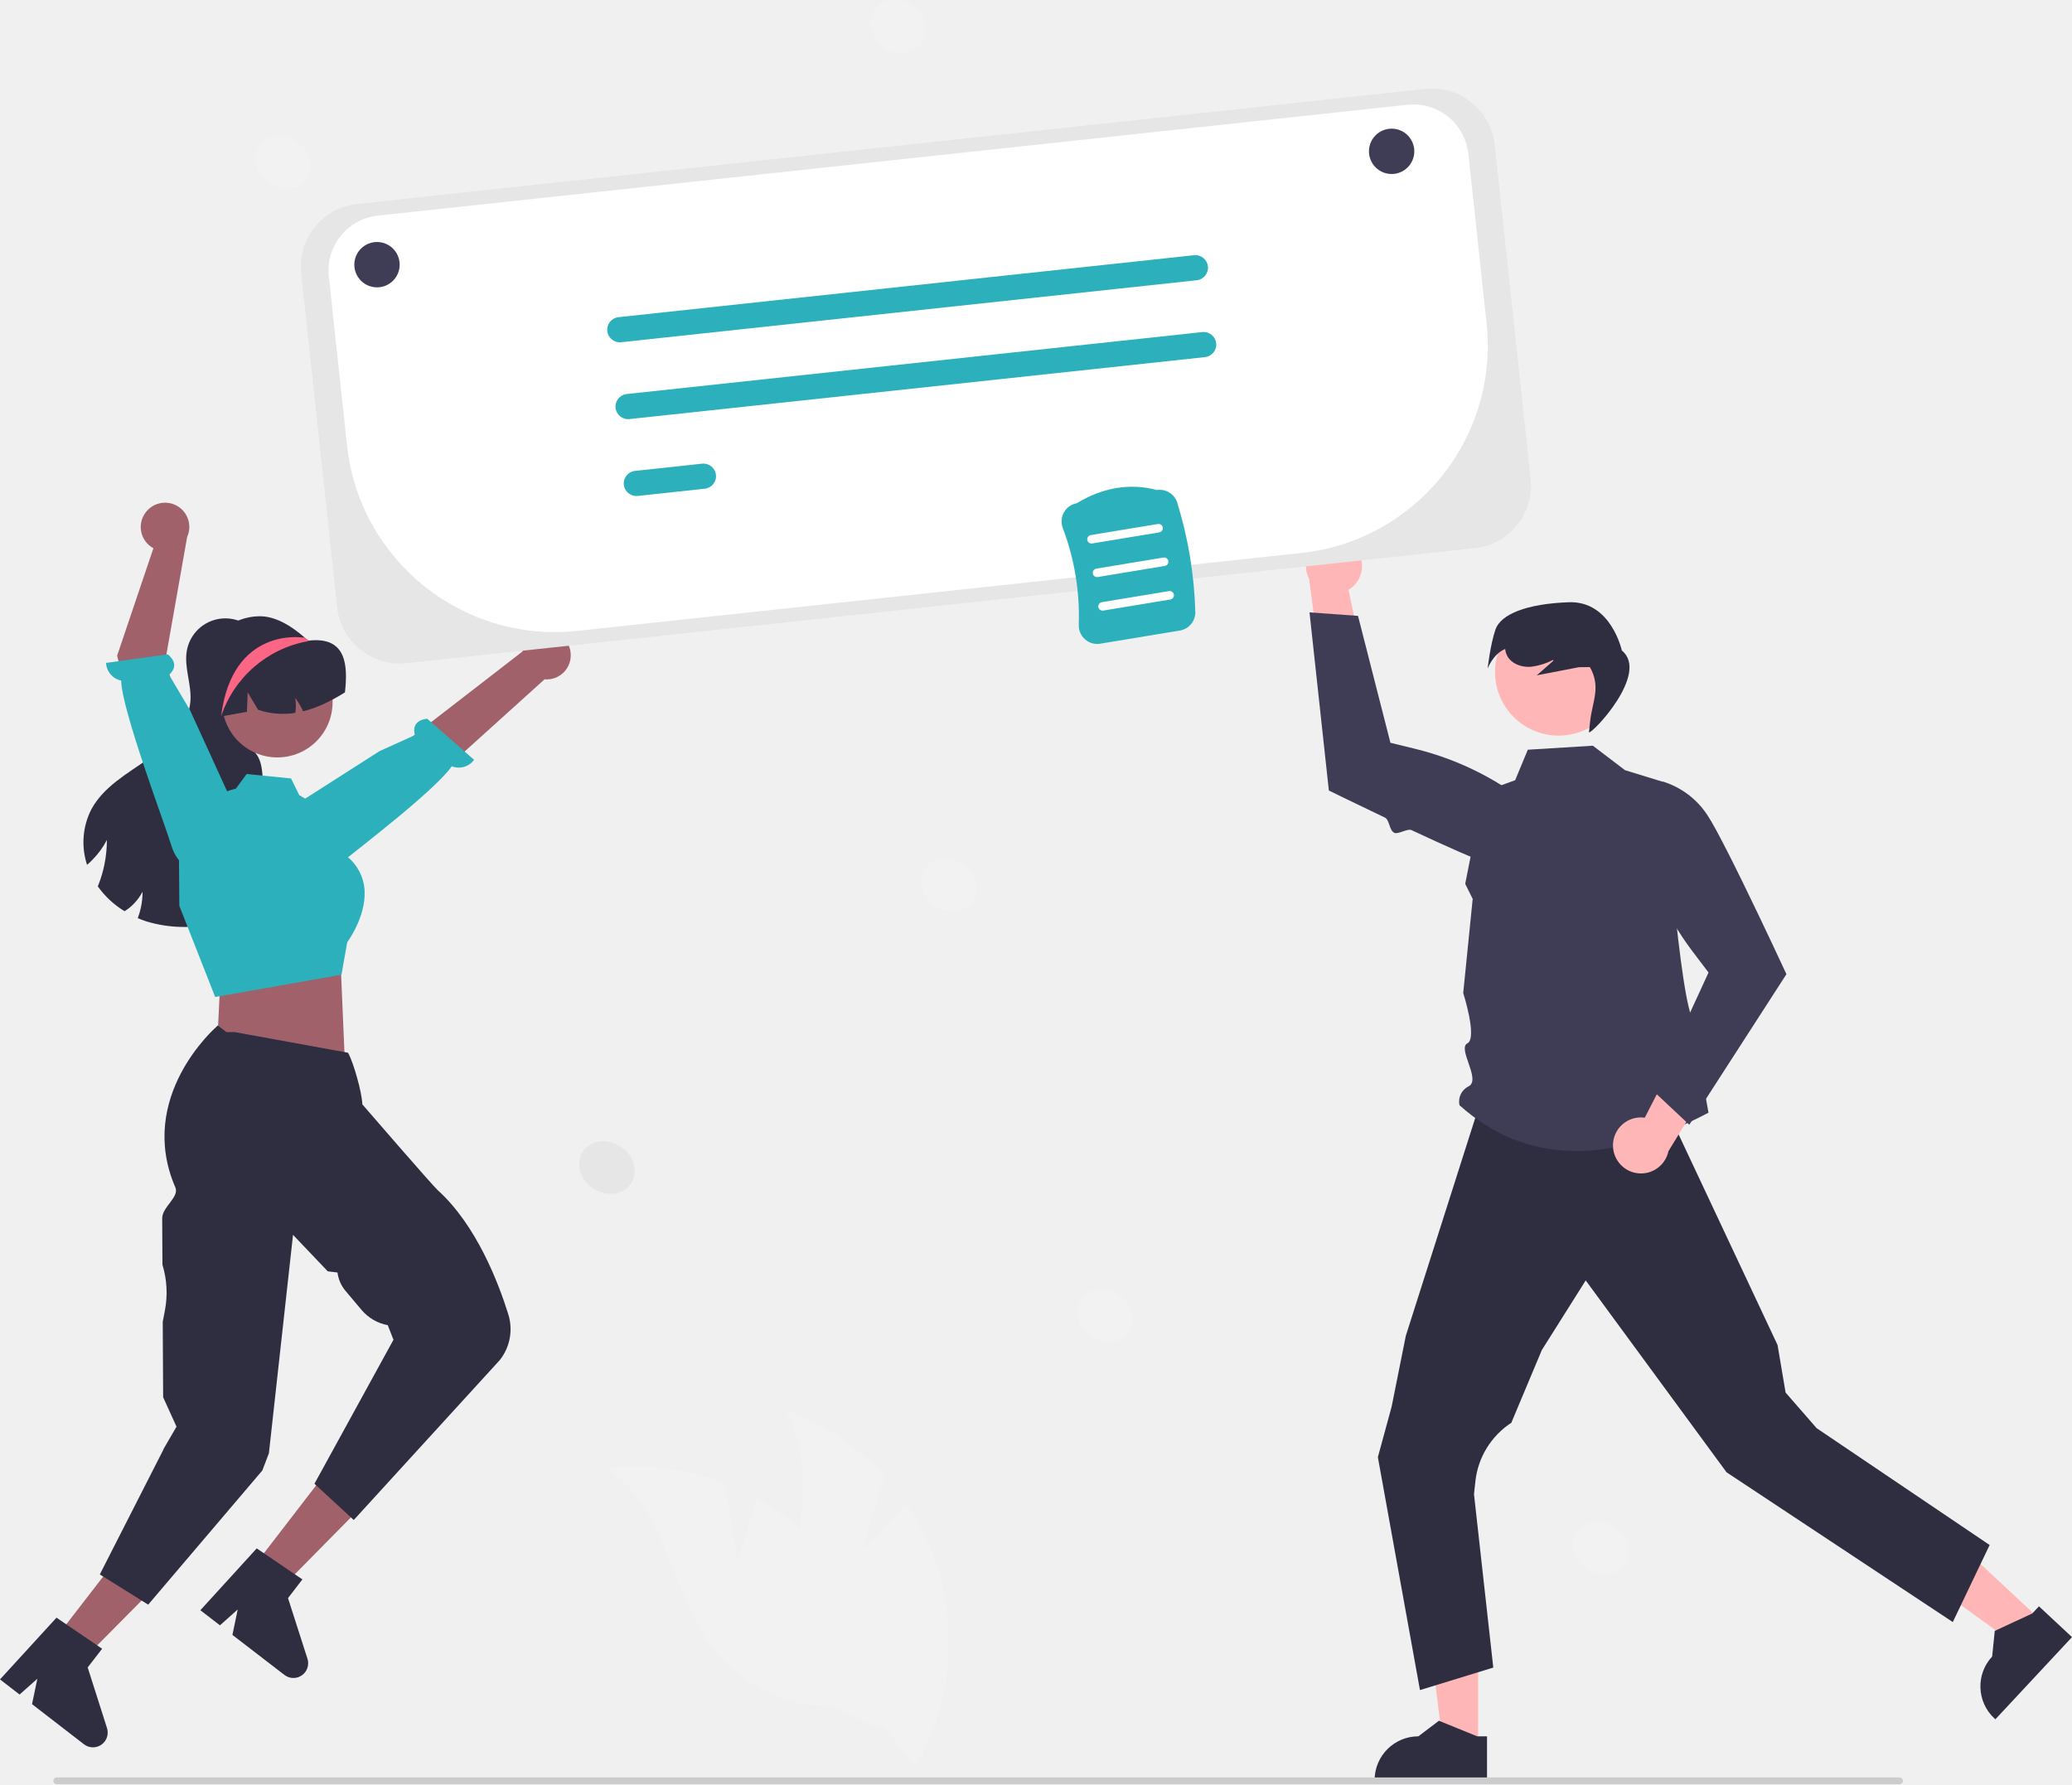
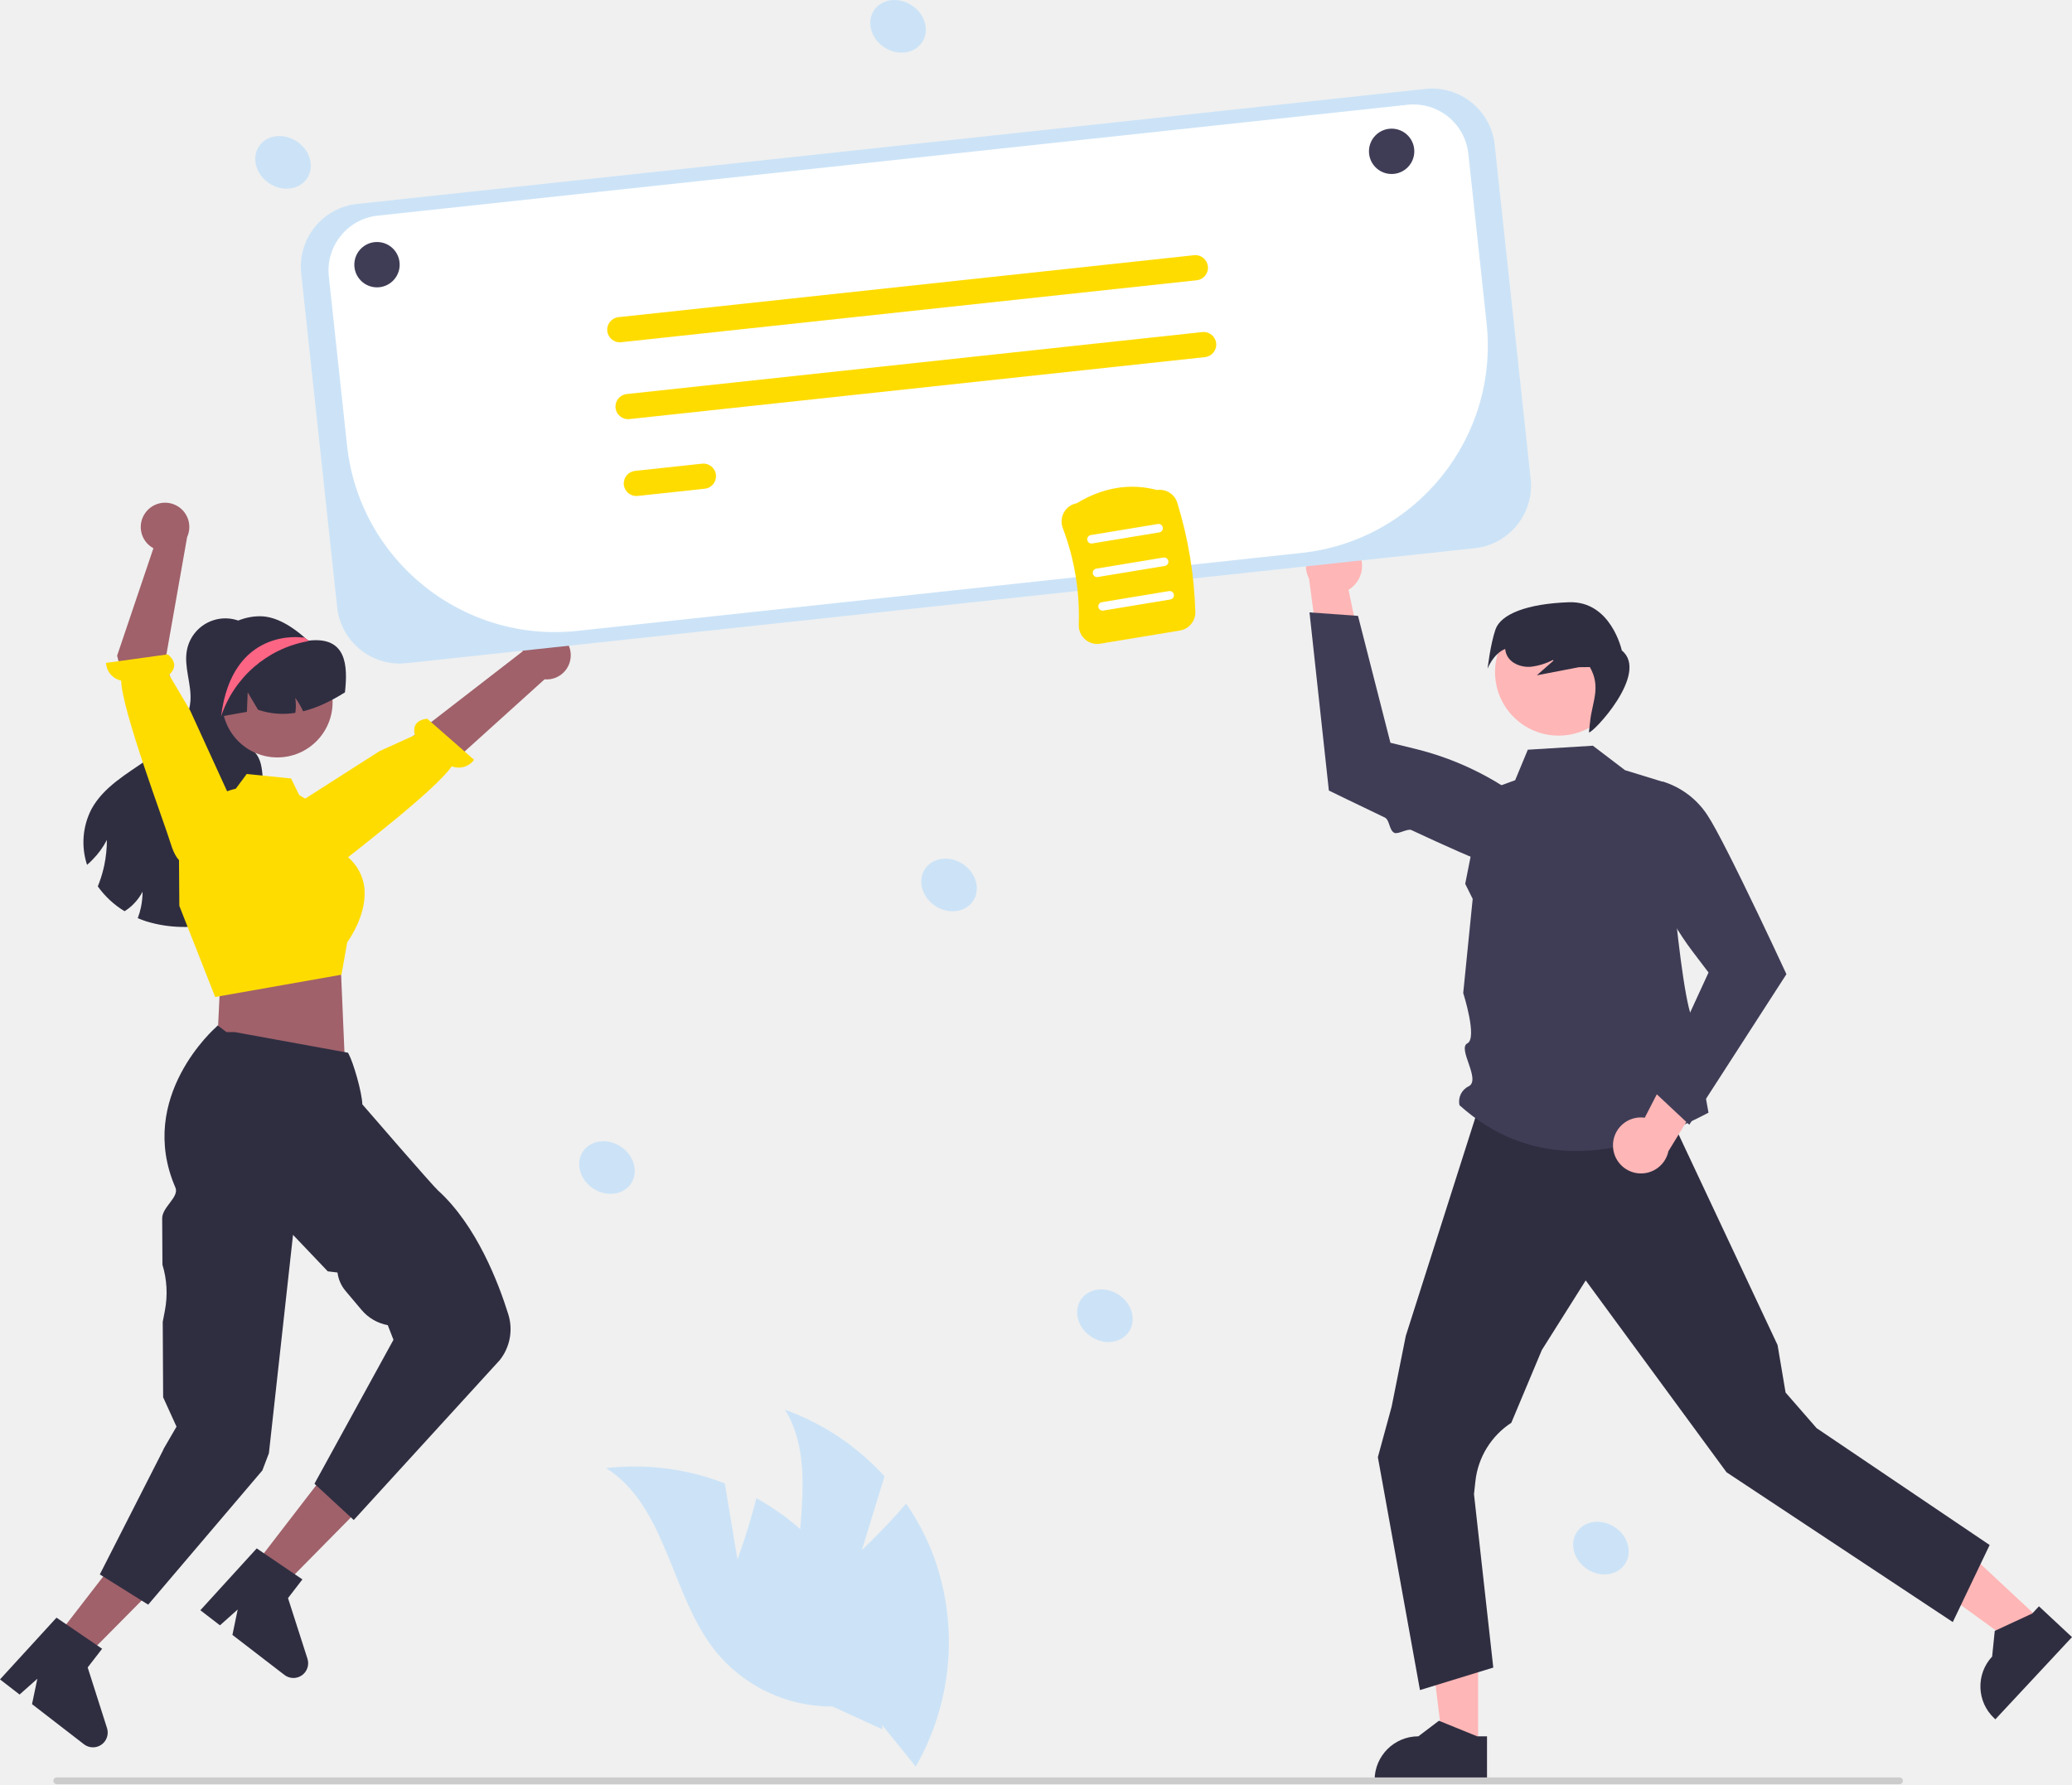
<svg xmlns="http://www.w3.org/2000/svg" id="currentIllo" data-name="Layer 1" width="731.077" height="629.614" viewBox="0 0 731.077 629.614" class="injected-svg DownloadModal__ImageFile-sc-p17csy-5 iIfSkb grid_media">
-   <path d="M538.567,682.174l7.985-26.005A87.77,87.77,0,0,0,511.468,632.663c13.124,21.743.407,50.108,5.706,74.946a52.794,52.794,0,0,0,28.277,35.978l12.117,15.014a88.466,88.466,0,0,0,6.502-73.787,85.453,85.453,0,0,0-9.894-19.018C546.976,674.261,538.567,682.174,538.567,682.174Z" transform="translate(-234.4615 -135.193)" fill="#f2f2f2" />
-   <path d="M494.662,685.496,490.211,658.66a87.77,87.77,0,0,0-41.885-5.392c21.444,13.608,22.711,44.667,38.532,64.535A52.794,52.794,0,0,0,528.213,737.394l17.541,8.034a88.466,88.466,0,0,0-27.088-68.942,85.453,85.453,0,0,0-17.337-12.609C498.659,674.664,494.662,685.496,494.662,685.496Z" transform="translate(-234.4615 -135.193)" fill="#f2f2f2" />
+   <path d="M538.567,682.174l7.985-26.005A87.77,87.77,0,0,0,511.468,632.663c13.124,21.743.407,50.108,5.706,74.946a52.794,52.794,0,0,0,28.277,35.978l12.117,15.014a88.466,88.466,0,0,0,6.502-73.787,85.453,85.453,0,0,0-9.894-19.018C546.976,674.261,538.567,682.174,538.567,682.174Z" transform="translate(-234.4615 -135.193)" fill="#cce3f7" />
+   <path d="M494.662,685.496,490.211,658.66a87.77,87.77,0,0,0-41.885-5.392c21.444,13.608,22.711,44.667,38.532,64.535A52.794,52.794,0,0,0,528.213,737.394l17.541,8.034a88.466,88.466,0,0,0-27.088-68.942,85.453,85.453,0,0,0-17.337-12.609C498.659,674.664,494.662,685.496,494.662,685.496Z" transform="translate(-234.4615 -135.193)" fill="#cce3f7" />
  <polygon points="521.537 616.734 509.237 616.733 503.386 569.293 521.539 569.294 521.537 616.734" fill="#ffb6b6" />
  <path d="M759.135,763.849l-39.658-.001v-.502a15.437,15.437,0,0,1,15.436-15.436h.001l7.244-5.496,13.516,5.497,3.462 0Z" transform="translate(-234.4615 -135.193)" fill="#2f2e41" />
  <polygon points="720.217 571.872 711.831 580.869 673.137 552.804 685.514 539.526 720.217 571.872" fill="#ffb6b6" />
  <path d="M965.538,712.899l-27.04,29.01-.367-.342a15.437,15.437,0,0,1-.768-21.816l.001-.001.919-9.046,13.236-6.14,2.36-2.532Z" transform="translate(-234.4615 -135.193)" fill="#2f2e41" />
  <path d="M936.479,680.403l-13,27.189L843.65,654.738l-11.613-15.823-38.079-51.882-15.479,24.561-10.771,25.675,0,0a28.302,28.302,0,0,0-12.675,20.654l-.493,4.546,6.806,61.182-25.868,7.943-14.856-82.19,4.856-17.81,5-25,25.174-79h67.364l38.638,82.242,2.824,16.758,10.955,12.573Z" transform="translate(-234.4615 -135.193)" fill="#2f2e41" />
  <path d="M796.483,398.341l11.34,8.635,13.676,4.203s5.654,79.528,10.748,84.623.5,5.231,1.524,11.849,3.512,20.184,3.512,20.184c-34.387,18.203-64.032,18.691-87.845-2.609a5.931,5.931,0,0,1,3.236-6.695c4.432-2.352-4.086-13.328-.464-15.163s-1.472-17.755-1.472-17.755l3.342-33.216-2.64-5.31,6.443-32.489,11.18-4.083,4.466-10.76Z" transform="translate(-234.4615 -135.193)" fill="#3f3d56" />
  <path d="M803.587,539.69a9.83,9.83,0,0,1,11.207-10.08l15.982-31.064,8.904,15.82L823.139,541.439a9.884,9.884,0,0,1-19.551-1.749Z" transform="translate(-234.4615 -135.193)" fill="#ffb6b6" />
  <path d="M830.502,532.091l34.278-53.127-.113-.244c-.129-.28-7.892-17.045-15.413-32.4-1.158-2.365-2.311-4.696-3.429-6.928q-.724-1.445-1.426-2.83c-3.159-6.228-5.919-11.375-7.566-13.82a29.015,29.015,0,0,0-15.375-11.664l-.159-.041-.151.063a14.724,14.724,0,0,0-8.763,16.198,104.296,104.296,0,0,0,19.353,43.755l5.557,7.325-19.312,41.985Z" transform="translate(-234.4615 -135.193)" fill="#3f3d56" />
  <path d="M712.628,328.445a9.83,9.83,0,0,1-2.359,14.888l7.146,34.195-16.879-6.683-4.198-31.448A9.884,9.884,0,0,1,712.628,328.445Z" transform="translate(-234.4615 -135.193)" fill="#ffb6b6" />
  <path d="M696.505,351.296l6.826,62.857.242.119c.199.098,8.847,4.339,19.461,9.391,1.791.852,1.534,4.543,3.405,5.426,1.289.608,4.693-1.597,5.996-.988,11.602,5.426,23.334,10.702,28.01,12.131a29.015,29.015,0,0,0,19.289-.621l.149-.068.078-.144a14.724,14.724,0,0,0-3.392-18.101A104.296,104.296,0,0,0,733.982,399.492l-8.929-2.191-11.436-44.776Z" transform="translate(-234.4615 -135.193)" fill="#3f3d56" />
  <circle cx="549.931" cy="237.156" r="22.431" fill="#ffb6b6" />
  <path d="M762.123,357.318c1.845-5.367,11.027-9.089,25.914-9.606S806.699,364.738,806.699,364.738c9.938,8.062-10.612,29.645-11.606,28.868l.447-4.055c.74-6.717,3.885-11.958-.115-18.958l-3.841.044q-7.441,1.431-14.882,2.862l5.873-5.171-.166-.256a22.726,22.726,0,0,1-8.017,2.434c-3.157.186-6.607-1.071-8.119-3.848a6.466,6.466,0,0,1-.725-2.46c-4.257,1.701-6.203,6.948-6.203,6.948S760.278,362.685,762.123,357.318Z" transform="translate(-234.4615 -135.193)" fill="#2f2e41" />
  <path d="M324.835,358.664a12.015,12.015,0,0,0-.981-1.099c.085-.117.171-.245.256-.363Z" transform="translate(-234.4615 -135.193)" fill="#2f2e41" />
  <path d="M329.197,448.88c-3.669,6.517-10.997,10.154-18.261,11.936a45.628,45.628,0,0,1-24.821-.48c-1.024-.331-2.048-.715-3.04-1.141a26.191,26.191,0,0,0,1.131-3.893,26.702,26.702,0,0,0,.555-5.45,17.207,17.207,0,0,1-3.104,4.277,15.695,15.695,0,0,1-3.253,2.613,31.947,31.947,0,0,1-9.44-8.768c.16-.395.32-.789.469-1.184a42.552,42.552,0,0,0,1.835-6.336,43.324,43.324,0,0,0,.907-8.864,27.851,27.851,0,0,1-5.056,6.954,22.669,22.669,0,0,1-1.941,1.845,25.523,25.523,0,0,1,1.536-19.637c4.224-7.808,12.416-12.448,19.711-17.493,7.306-5.045,14.613-11.872,15.231-20.735.416-5.984-2.357-11.978-1.248-17.866a13.804,13.804,0,0,1,23.445-7.093c-4.139,5.866-8.256,11.936-9.93,18.911-1.707,7.104-.309,15.434,5.291,20.138,1.92,1.621,4.277,2.773,5.76,4.8,1.973,2.688,1.984,6.272,2.304,9.578.64,6.432,2.741,12.618,3.872,18.986C332.291,436.336,332.355,443.237,329.197,448.88Z" transform="translate(-234.4615 -135.193)" fill="#2f2e41" />
  <polygon points="19.519 578.195 29.254 585.716 62.898 551.747 48.53 540.646 19.519 578.195" fill="#a0616a" />
  <path d="M254.395,706.039l16.098,10.972-5.094,6.593,6.823,21.409a5.204,5.204,0,0,1-8.141,5.699l-18.32-14.156,1.881-8.961-6.272,5.569-6.907-5.337Z" transform="translate(-234.4615 -135.193)" fill="#2f2e41" />
  <path d="M303.369,377.614a23.236,23.236,0,1,0,39.966-16.117l-.112-.111c-.186-.195-.372-.39-.567-.576a.009.009,0,0,1-.009-.009c-.242-.223-.483-.446-.734-.66-4.09-3.588-9.837-7.482-15.702-7.482C313.375,352.659,303.369,364.778,303.369,377.614Z" transform="translate(-234.4615 -135.193)" fill="#2f2e41" />
  <path d="M435.811,365.681a8.511,8.511,0,0,1-9.217,9.24l-57.538,51.951-9.902-15.638,59.672-46.149a8.557,8.557,0,0,1,16.985.596Z" transform="translate(-234.4615 -135.193)" fill="#a0616a" />
-   <path d="M344.465,442.554s2.141,3.954,9.454-2.151c5.854-4.888,33.903-26.107,39.945-34.803a6.686,6.686,0,0,0,7.872-2.286L385.18,388.814c-4.954.57-4.847,3.898-4.332,5.787l-12.489,5.658-32.25,20.61,6.756,18.854Z" transform="translate(-234.4615 -135.193)" fill="#2cb1bc" />
+   <path d="M344.465,442.554s2.141,3.954,9.454-2.151c5.854-4.888,33.903-26.107,39.945-34.803a6.686,6.686,0,0,0,7.872-2.286L385.18,388.814c-4.954.57-4.847,3.898-4.332,5.787l-12.489,5.658-32.25,20.61,6.756,18.854Z" transform="translate(-234.4615 -135.193)" fill="#FFDC00" />
  <polygon points="78.761 343.789 77.555 349.532 76.531 370.716 121.615 373.194 120.215 340.612 115.845 333.432 78.761 343.789" fill="#a0616a" />
  <circle cx="97.868" cy="247.797" r="19.484" fill="#a0616a" />
-   <path d="M297.738,454.858l-.12-16.196a25.776,25.776,0,0,1,19.962-25.124l.074-.017,3.853-5.191,15.653,1.566,2.869,5.864,11.343,6.754,4.367,14.039a16.602,16.602,0,0,1,7.174,11.119c1.483,9.471-5.148,18.946-5.937,20.033l-2.032,11.446-44.21,7.801-.359.045Z" transform="translate(-234.4615 -135.193)" fill="#2cb1bc" />
+   <path d="M297.738,454.858l-.12-16.196a25.776,25.776,0,0,1,19.962-25.124l.074-.017,3.853-5.191,15.653,1.566,2.869,5.864,11.343,6.754,4.367,14.039a16.602,16.602,0,0,1,7.174,11.119c1.483,9.471-5.148,18.946-5.937,20.033l-2.032,11.446-44.21,7.801-.359.045Z" transform="translate(-234.4615 -135.193)" fill="#FFDC00" />
  <path d="M356.173,379.517a66.428,66.428,0,0,1-7.061,3.893,40.632,40.632,0,0,1-7.701,2.784,26.617,26.617,0,0,0-2.773-4.725,17.184,17.184,0,0,1,.021,5.28,27.507,27.507,0,0,1-13.13-1.077l-3.669-6.154-.277,6.869c-3.04.555-6.069,1.077-9.109,1.621-.181.021-.363.064-.533.096-1.888-8.512.789-17.887,6.741-23.562a21.445,21.445,0,0,1,22.527-4.373c.48.192.971.405,1.44.629a.01.01,0,0,0,.011.011c.277.139.512.469.821.437C356.791,359.762,357.218,370.087,356.173,379.517Z" transform="translate(-234.4615 -135.193)" fill="#2f2e41" />
  <polygon points="89.297 553.071 99.047 560.572 132.623 526.535 118.233 515.464 89.297 553.071" fill="#a0616a" />
  <path d="M325.042,681.594,341.162,692.533l-5.081,6.603,6.866,21.395a5.204,5.204,0,0,1-8.129,5.715l-18.349-14.119,1.863-8.965-6.261,5.581-6.918-5.323Z" transform="translate(-234.4615 -135.193)" fill="#2f2e41" />
  <path d="M292.12,646.722l-0-.127,4.621-7.963-4.718-10.365-.142-26.631.765-3.998a33.632,33.632,0,0,0-.872-16.158l0,0-.086-16.21c-.166-4.061,6.125-7.632,4.658-11.018-13.866-31.999,14.16-56.41,14.349-56.606l.573-.595,3.107,2.354,2.958.004,39.912,7.273.288.537c1.57,2.944,4.599,13.093,4.779,17.686,1.989,2.303,24.647,28.521,26.661,30.343,13.611,12.315,21.404,32.698,24.837,43.753a17.555,17.555,0,0,1-3.006,16.143L359.276,671.582l-13.866-12.8,27.881-50.805-2.01-5.155a15.843,15.843,0,0,1-9.237-5.366l-5.646-6.701a12.529,12.529,0,0,1-2.86-6.517l-3.424-.412L337.851,570.95l-8.508,77.052-2.313,6.087-40.284,47.359L269.679,690.781Z" transform="translate(-234.4615 -135.193)" fill="#2f2e41" />
  <path d="M285.968,315.87a8.511,8.511,0,0,0,2.623,12.785l-12.809,37.922,10.46,40.187,16.866-7.625-10.408-30.312,7.787-44.122a8.557,8.557,0,0,0-14.519-8.835Z" transform="translate(-234.4615 -135.193)" fill="#a0616a" />
-   <path d="M301.407,439.876s-3.961,2.127-6.716-6.992c-2.206-7.301-17.216-46.94-17.486-57.526a6.686,6.686,0,0,1-5.321-6.236l21.8-3.017c3.825,3.198,1.908,5.92.439,7.215l7.425,12.577,15.519,33.953L304.297,438.389Z" transform="translate(-234.4615 -135.193)" fill="#2cb1bc" />
+   <path d="M301.407,439.876s-3.961,2.127-6.716-6.992c-2.206-7.301-17.216-46.94-17.486-57.526a6.686,6.686,0,0,1-5.321-6.236l21.8-3.017c3.825,3.198,1.908,5.92.439,7.215l7.425,12.577,15.519,33.953L304.297,438.389Z" transform="translate(-234.4615 -135.193)" fill="#FFDC00" />
  <path d="M312.468,388.005A39.634,39.634,0,0,1,342.982,361.488c.028-.009.121-.046.242-.102.074-.047.167-.093.26-.139-.279-.158-.548-.297-.827-.437a.009.009,0,0,1-.009-.009c-.242-.223-.483-.446-.734-.66l-.706.028S316.381,356.237,312.468,388.005Z" transform="translate(-234.4615 -135.193)" fill="#fd6584" />
-   <ellipse cx="624.318" cy="599.483" rx="8.857" ry="10.195" transform="translate(-455.0757 652.0179) rotate(-56.36398)" fill="#f2f2f2" />
-   <ellipse cx="569.318" cy="447.483" rx="8.857" ry="10.195" transform="translate(-353.0592 538.4215) rotate(-56.36398)" fill="#f2f2f2" />
-   <ellipse cx="799.318" cy="681.483" rx="8.857" ry="10.195" transform="translate(-445.2818 834.2972) rotate(-56.36398)" fill="#f2f2f2" />
-   <ellipse cx="334.318" cy="192.483" rx="8.857" ry="10.195" transform="translate(-245.583 229.0152) rotate(-56.36398)" fill="#f2f2f2" />
-   <ellipse cx="551.318" cy="144.483" rx="8.857" ry="10.195" transform="translate(-108.8191 388.2715) rotate(-56.36398)" fill="#f2f2f2" />
-   <ellipse cx="448.618" cy="547.197" rx="8.857" ry="10.195" transform="translate(-489.9215 482.4108) rotate(-56.36398)" fill="#e6e6e6" />
+   <ellipse cx="624.318" cy="599.483" rx="8.857" ry="10.195" transform="translate(-455.0757 652.0179) rotate(-56.36398)" fill="#cce3f7" />
+   <ellipse cx="569.318" cy="447.483" rx="8.857" ry="10.195" transform="translate(-353.0592 538.4215) rotate(-56.36398)" fill="#cce3f7" />
+   <ellipse cx="799.318" cy="681.483" rx="8.857" ry="10.195" transform="translate(-445.2818 834.2972) rotate(-56.36398)" fill="#cce3f7" />
+   <ellipse cx="334.318" cy="192.483" rx="8.857" ry="10.195" transform="translate(-245.583 229.0152) rotate(-56.36398)" fill="#cce3f7" />
+   <ellipse cx="551.318" cy="144.483" rx="8.857" ry="10.195" transform="translate(-108.8191 388.2715) rotate(-56.36398)" fill="#cce3f7" />
+   <ellipse cx="448.618" cy="547.197" rx="8.857" ry="10.195" transform="translate(-489.9215 482.4108) rotate(-56.36398)" fill="#cce3f7" />
  <path d="M904.729,764.807h-650.294a1.191,1.191,0,0,1,0-2.381h650.294a1.191,1.191,0,0,1,0,2.381Z" transform="translate(-234.4615 -135.193)" fill="#ccc" />
-   <path d="M375.47,369.355a22.24,22.24,0,0,1-22.045-19.831L340.73,231.618a22.23,22.23,0,0,1,19.701-24.455l376.954-40.588a22.23,22.23,0,0,1,24.456,19.7L774.536,304.181a22.231,22.231,0,0,1-19.701,24.456l-.054-.497.054.497L377.881,369.225A22.494,22.494,0,0,1,375.47,369.355Z" transform="translate(-234.4615 -135.193)" fill="#e6e6e6" />
+   <path d="M375.47,369.355a22.24,22.24,0,0,1-22.045-19.831L340.73,231.618a22.23,22.23,0,0,1,19.701-24.455l376.954-40.588a22.23,22.23,0,0,1,24.456,19.7L774.536,304.181a22.231,22.231,0,0,1-19.701,24.456l-.054-.497.054.497L377.881,369.225A22.494,22.494,0,0,1,375.47,369.355Z" transform="translate(-234.4615 -135.193)" fill="#cce3f7" />
  <path d="M733.233,172.048a19.852,19.852,0,0,0-2.12.114L367.749,211.287a19.459,19.459,0,0,0-17.264,21.431l6.419,59.615a73.811,73.811,0,0,0,81.29,65.486L693.699,330.308A73.587,73.587,0,0,0,758.986,249.265l-6.443-59.838a19.463,19.463,0,0,0-19.31-17.378Z" transform="translate(-234.4615 -135.193)" fill="#fff" />
-   <path d="M656.714,234.09l-203.088,21.867a4.444,4.444,0,1,1-.952-8.838l203.088-21.867a4.444,4.444,0,1,1,.952,8.838Z" transform="translate(-234.4615 -135.193)" fill="#2cb1bc" />
-   <path d="M659.634,261.213l-203.088,21.867a4.444,4.444,0,0,1-.952-8.838l203.088-21.867a4.444,4.444,0,0,1,.952,8.838Z" transform="translate(-234.4615 -135.193)" fill="#2cb1bc" />
-   <path d="M483.133,307.654l-23.667,2.548a4.444,4.444,0,0,1-.952-8.838l23.667-2.548a4.444,4.444,0,1,1,.952,8.838Z" transform="translate(-234.4615 -135.193)" fill="#2cb1bc" />
+   <path d="M656.714,234.09l-203.088,21.867a4.444,4.444,0,1,1-.952-8.838l203.088-21.867a4.444,4.444,0,1,1,.952,8.838Z" transform="translate(-234.4615 -135.193)" fill="#FFDC00" />
+   <path d="M659.634,261.213l-203.088,21.867a4.444,4.444,0,0,1-.952-8.838l203.088-21.867a4.444,4.444,0,0,1,.952,8.838Z" transform="translate(-234.4615 -135.193)" fill="#FFDC00" />
+   <path d="M483.133,307.654l-23.667,2.548a4.444,4.444,0,0,1-.952-8.838l23.667-2.548a4.444,4.444,0,1,1,.952,8.838Z" transform="translate(-234.4615 -135.193)" fill="#FFDC00" />
  <circle cx="133.018" cy="93.4" r="8" fill="#3f3d56" />
  <circle cx="491.018" cy="53.4" r="8" fill="#3f3d56" />
-   <path d="M617.323,360.829a6.587,6.587,0,0,1-2.236-5.196,87.659,87.659,0,0,0-5.63-34.077,6.587,6.587,0,0,1,.446-5.639,6.439,6.439,0,0,1,4.449-3.13c9.299-5.611,18.831-7.187,28.338-4.681a6.515,6.515,0,0,1,7.163,4.491,144.983,144.983,0,0,1,6.365,38.525,6.514,6.514,0,0,1-5.446,6.575l-28.133,4.648A6.438,6.438,0,0,1,617.323,360.829Z" transform="translate(-234.4615 -135.193)" fill="#2cb1bc" />
+   <path d="M617.323,360.829a6.587,6.587,0,0,1-2.236-5.196,87.659,87.659,0,0,0-5.63-34.077,6.587,6.587,0,0,1,.446-5.639,6.439,6.439,0,0,1,4.449-3.13c9.299-5.611,18.831-7.187,28.338-4.681a6.515,6.515,0,0,1,7.163,4.491,144.983,144.983,0,0,1,6.365,38.525,6.514,6.514,0,0,1-5.446,6.575l-28.133,4.648A6.438,6.438,0,0,1,617.323,360.829Z" transform="translate(-234.4615 -135.193)" fill="#FFDC00" />
  <path d="M619.821,326.974l23.679-3.912a1.5,1.5,0,1,0-.489-2.96l-23.679,3.912a1.5,1.5,0,0,0,.489,2.96Z" transform="translate(-234.4615 -135.193)" fill="#fff" />
  <path d="M621.777,338.813l23.679-3.912a1.5,1.5,0,0,0-.489-2.96l-23.679,3.912a1.5,1.5,0,1,0,.489,2.96Z" transform="translate(-234.4615 -135.193)" fill="#fff" />
  <path d="M623.733,350.653l23.679-3.912a1.5,1.5,0,0,0-.489-2.96l-23.679,3.912a1.5,1.5,0,1,0,.489,2.96Z" transform="translate(-234.4615 -135.193)" fill="#fff" />
</svg>
